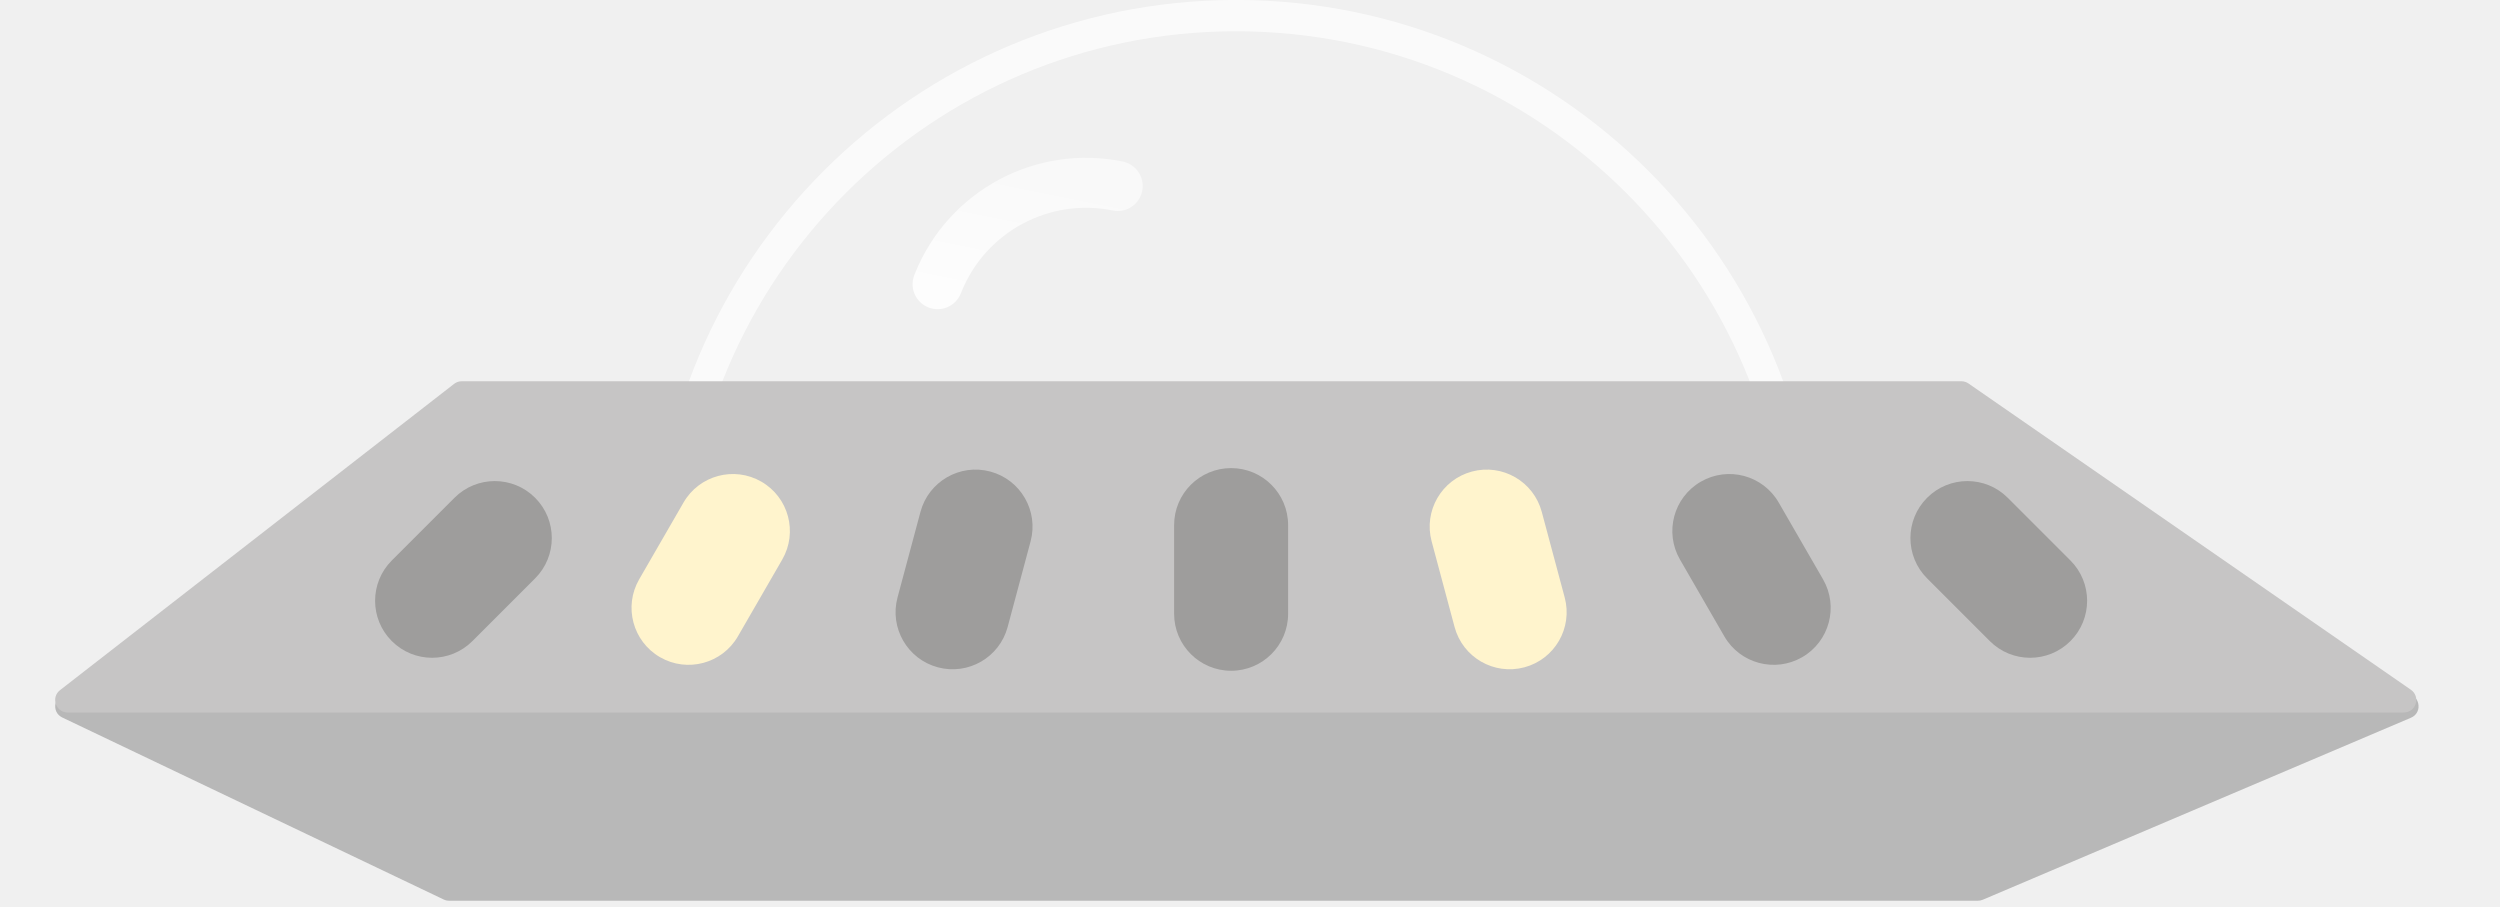
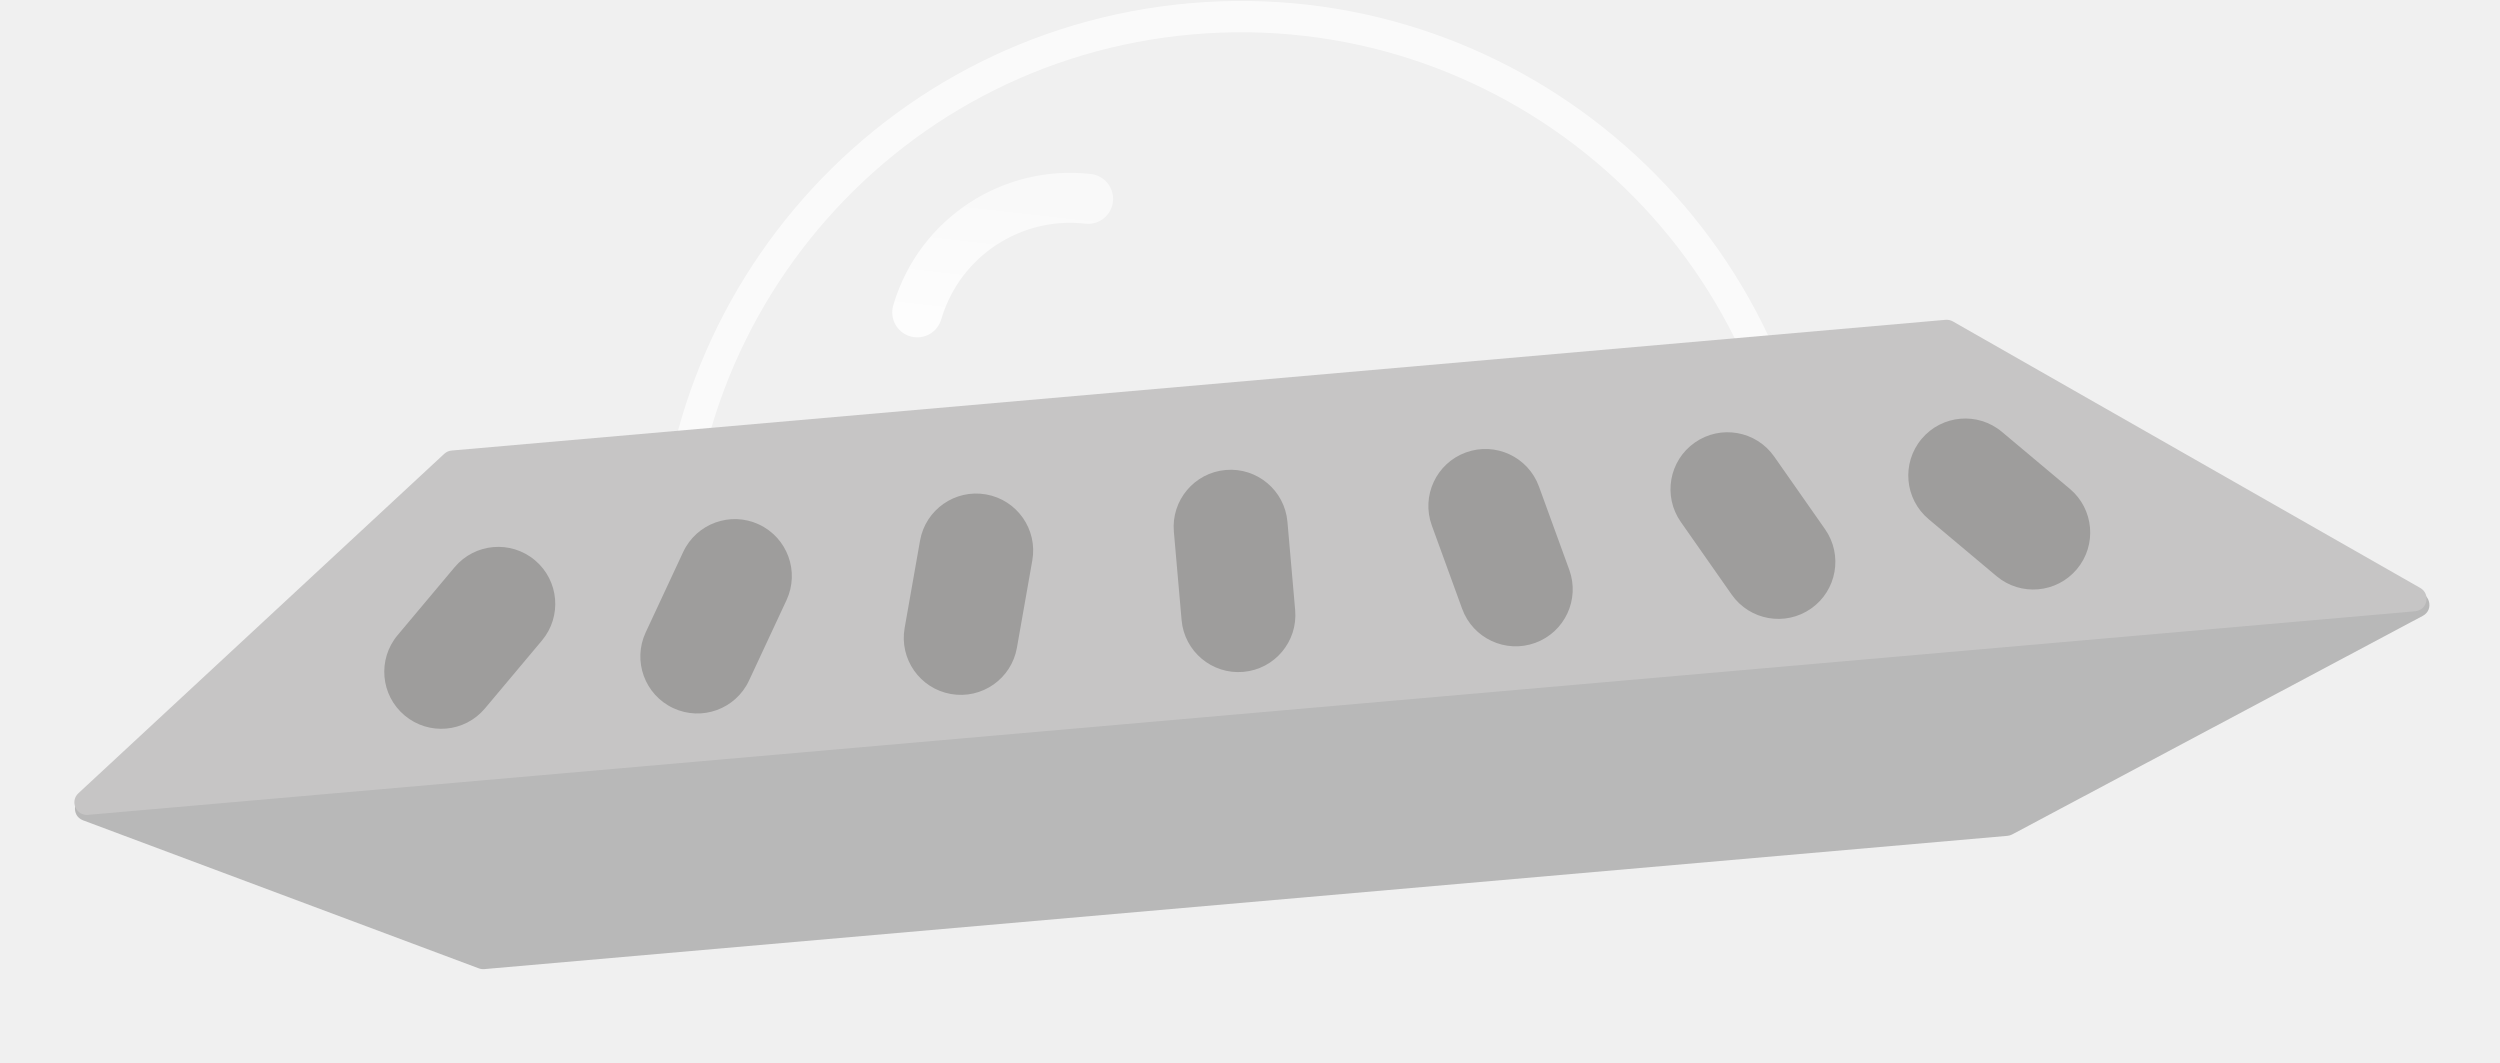
- <svg xmlns="http://www.w3.org/2000/svg" width="400" height="145" viewBox="0 0 400 145" fill="none">
-   <g id="unnatural">
+ <svg xmlns="http://www.w3.org/2000/svg" width="100%" height="145" viewBox="0 0 400 170" fill="none">
+   <g id="unnatural" class="spaceship" transform="rotate(-5, 200, 85)">
    <path id="window" fill-rule="evenodd" clip-rule="evenodd" d="M104.5 93.27C104.5 41.758 146.258 0 197.77 0C249.282 0 291.04 41.758 291.04 93.27V115.997V118.497H288.54H107H104.5V115.997V93.27ZM197.77 5C149.02 5 109.5 44.52 109.5 93.27V113.497H286.04V93.27C286.04 44.52 246.52 5 197.77 5Z" fill="white" fill-opacity="0.69" />
    <g id="ship">
      <path id="Rectangle 39" d="M70.984 143.918C71.252 144.046 71.547 144.113 71.845 144.113H316.476C316.744 144.113 317.011 144.059 317.258 143.953L385.75 114.841C387.754 113.989 387.146 111 384.967 111H10.835C8.705 111 8.051 113.888 9.974 114.805L70.984 143.918Z" fill="#B8B8B8" />
      <path id="Rectangle 38" d="M72.652 61.421C73.003 61.148 73.435 61 73.879 61H313.819C314.225 61 314.623 61.124 314.957 61.356L385.736 110.356C387.348 111.472 386.558 114 384.597 114H10.832C8.928 114 8.101 111.59 9.605 110.421L72.652 61.421Z" fill="#C6C5C5" />
    </g>
    <g id="lights">
+       <rect id="Rectangle 27" x="79.168" y="73.195" width="18.241" height="32.428" rx="9.12" transform="rotate(45 79.1683 73.1948)" fill="#9E9D9C" />
+       <rect id="Rectangle 27" class="light" opacity="0" x="79.168" y="73.195" width="18.241" height="32.428" rx="9.12" transform="rotate(45 79.1683 73.1948)" fill="#FFF4CD" />
+       <rect id="Rectangle 26" x="113.923" y="72.507" width="18.241" height="32.428" rx="9.12" transform="rotate(30 113.923 72.507)" fill="#9E9D9C" />
+       <rect id="Rectangle 26" class="light" opacity="0" x="113.923" y="72.507" width="18.241" height="32.428" rx="9.12" transform="rotate(30 113.923 72.507)" fill="#FFF4CD" />
+       <rect id="Rectangle 25" x="149.636" y="73.087" width="18.241" height="32.428" rx="9.12" transform="rotate(15 149.636 73.0869)" fill="#9E9D9C" />
+       <rect id="Rectangle 25" class="light" opacity="0" x="149.636" y="73.087" width="18.241" height="32.428" rx="9.12" transform="rotate(15 149.636 73.0869)" fill="#FFF4CD" />
      <rect id="Rectangle 24" x="187.858" y="74.895" width="18.241" height="32.428" rx="9.12" fill="#9E9D9C" />
-       <rect id="Rectangle 25" x="149.636" y="73.087" width="18.241" height="32.428" rx="9.12" transform="rotate(15 149.636 73.0869)" fill="#9E9D9C" />
-       <rect id="Rectangle 26" x="113.923" y="72.507" width="18.241" height="32.428" rx="9.12" transform="rotate(30 113.923 72.507)" fill="#FFF4CD" />
-       <rect id="Rectangle 27" x="79.168" y="73.195" width="18.241" height="32.428" rx="9.12" transform="rotate(45 79.1683 73.1948)" fill="#9E9D9C" />
-       <rect id="Rectangle 29" width="18.241" height="32.428" rx="9.12" transform="matrix(-0.965926 0.258819 0.258819 0.965926 244.32 73.0869)" fill="#FFF4CD" />
+       <rect id="Rectangle 24" class="light" opacity="0" x="187.858" y="74.895" width="18.241" height="32.428" rx="9.12" fill="#FFF4CD" />
+       <rect id="Rectangle 29" width="18.241" height="32.428" rx="9.12" transform="matrix(-0.965926 0.258819 0.258819 0.965926 244.32 73.0869)" fill="#9E9D9C" />
+       <rect id="Rectangle 29" class="light" opacity="0" width="18.241" height="32.428" rx="9.12" transform="matrix(-0.965926 0.258819 0.258819 0.965926 244.32 73.0869)" fill="#FFF4CD" />
      <rect id="Rectangle 30" width="18.241" height="32.428" rx="9.12" transform="matrix(-0.866025 0.5 0.5 0.866025 280.033 72.507)" fill="#9E9D9C" />
+       <rect id="Rectangle 30" class="light" opacity="0" width="18.241" height="32.428" rx="9.12" transform="matrix(-0.866025 0.5 0.5 0.866025 280.033 72.507)" fill="#FFF4CD" />
      <rect id="Rectangle 31" width="18.241" height="32.428" rx="9.12" transform="matrix(-0.707107 0.707107 0.707107 0.707107 314.788 73.1948)" fill="#9E9D9C" />
+       <rect id="Rectangle 31" class="light" opacity="0" width="18.241" height="32.428" rx="9.12" transform="matrix(-0.707107 0.707107 0.707107 0.707107 314.788 73.1948)" fill="#FFF4CD" />
    </g>
    <path id="reflection" d="M150.013 45.47L150.155 45.123C154.78 33.776 166.822 27.324 178.83 29.759V29.759" stroke="url(#paint0_linear)" stroke-width="8" stroke-linecap="round" stroke-linejoin="round" />
  </g>
  <defs>
    <linearGradient id="paint0_linear" x1="166.521" y1="27.263" x2="162.323" y2="47.966" gradientUnits="userSpaceOnUse">
      <stop stop-color="white" stop-opacity="0.59" />
      <stop offset="1" stop-color="white" stop-opacity="0.85" />
    </linearGradient>
  </defs>
</svg>
